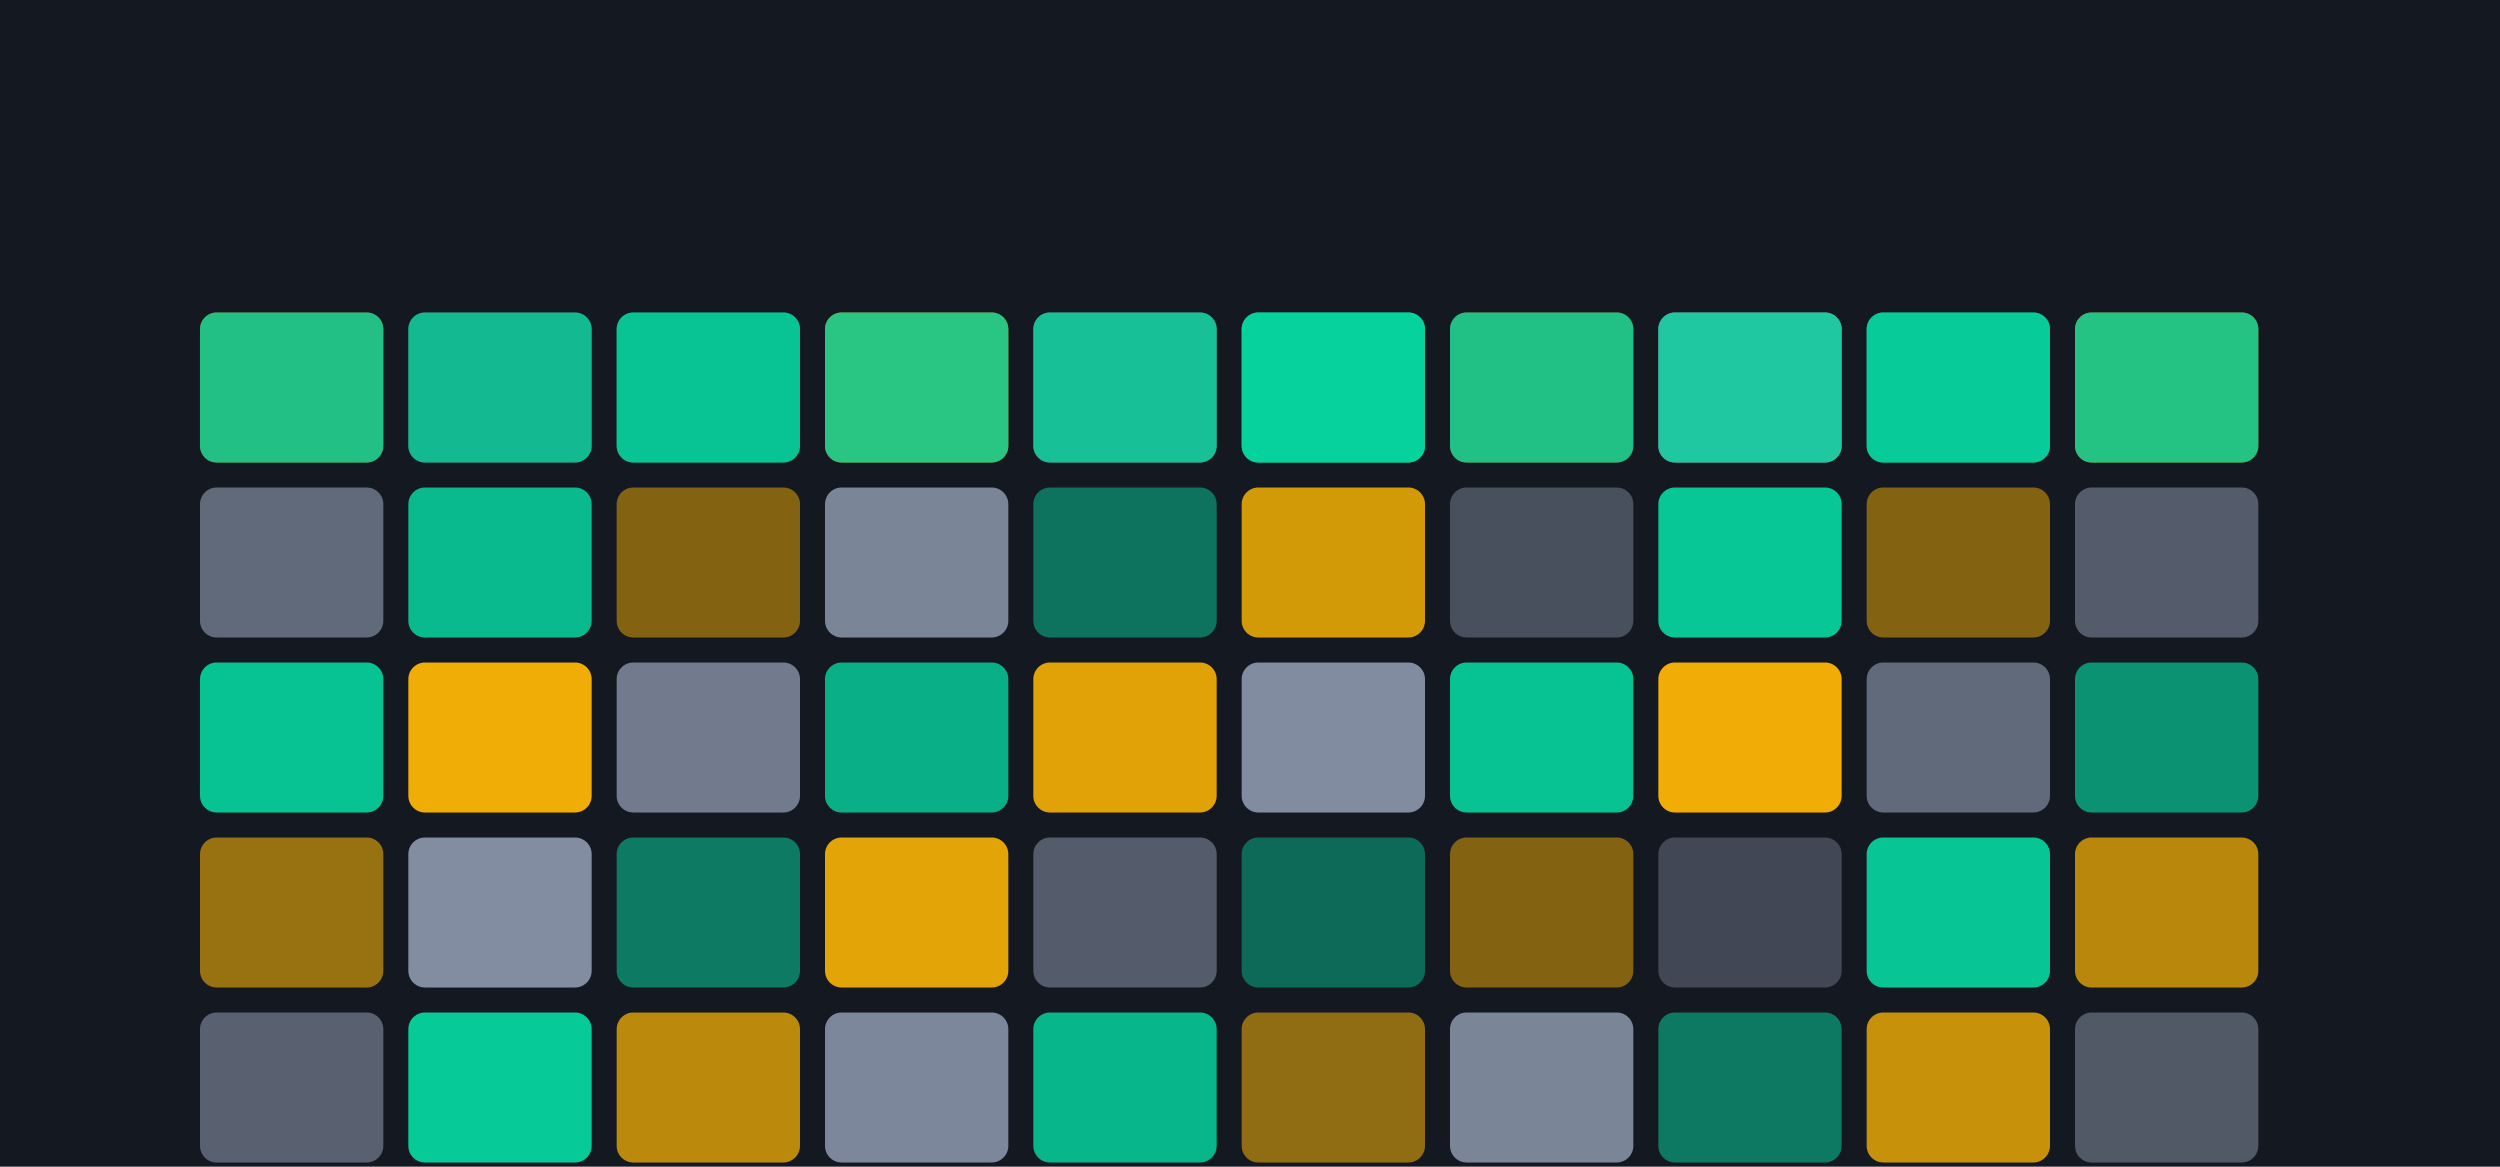
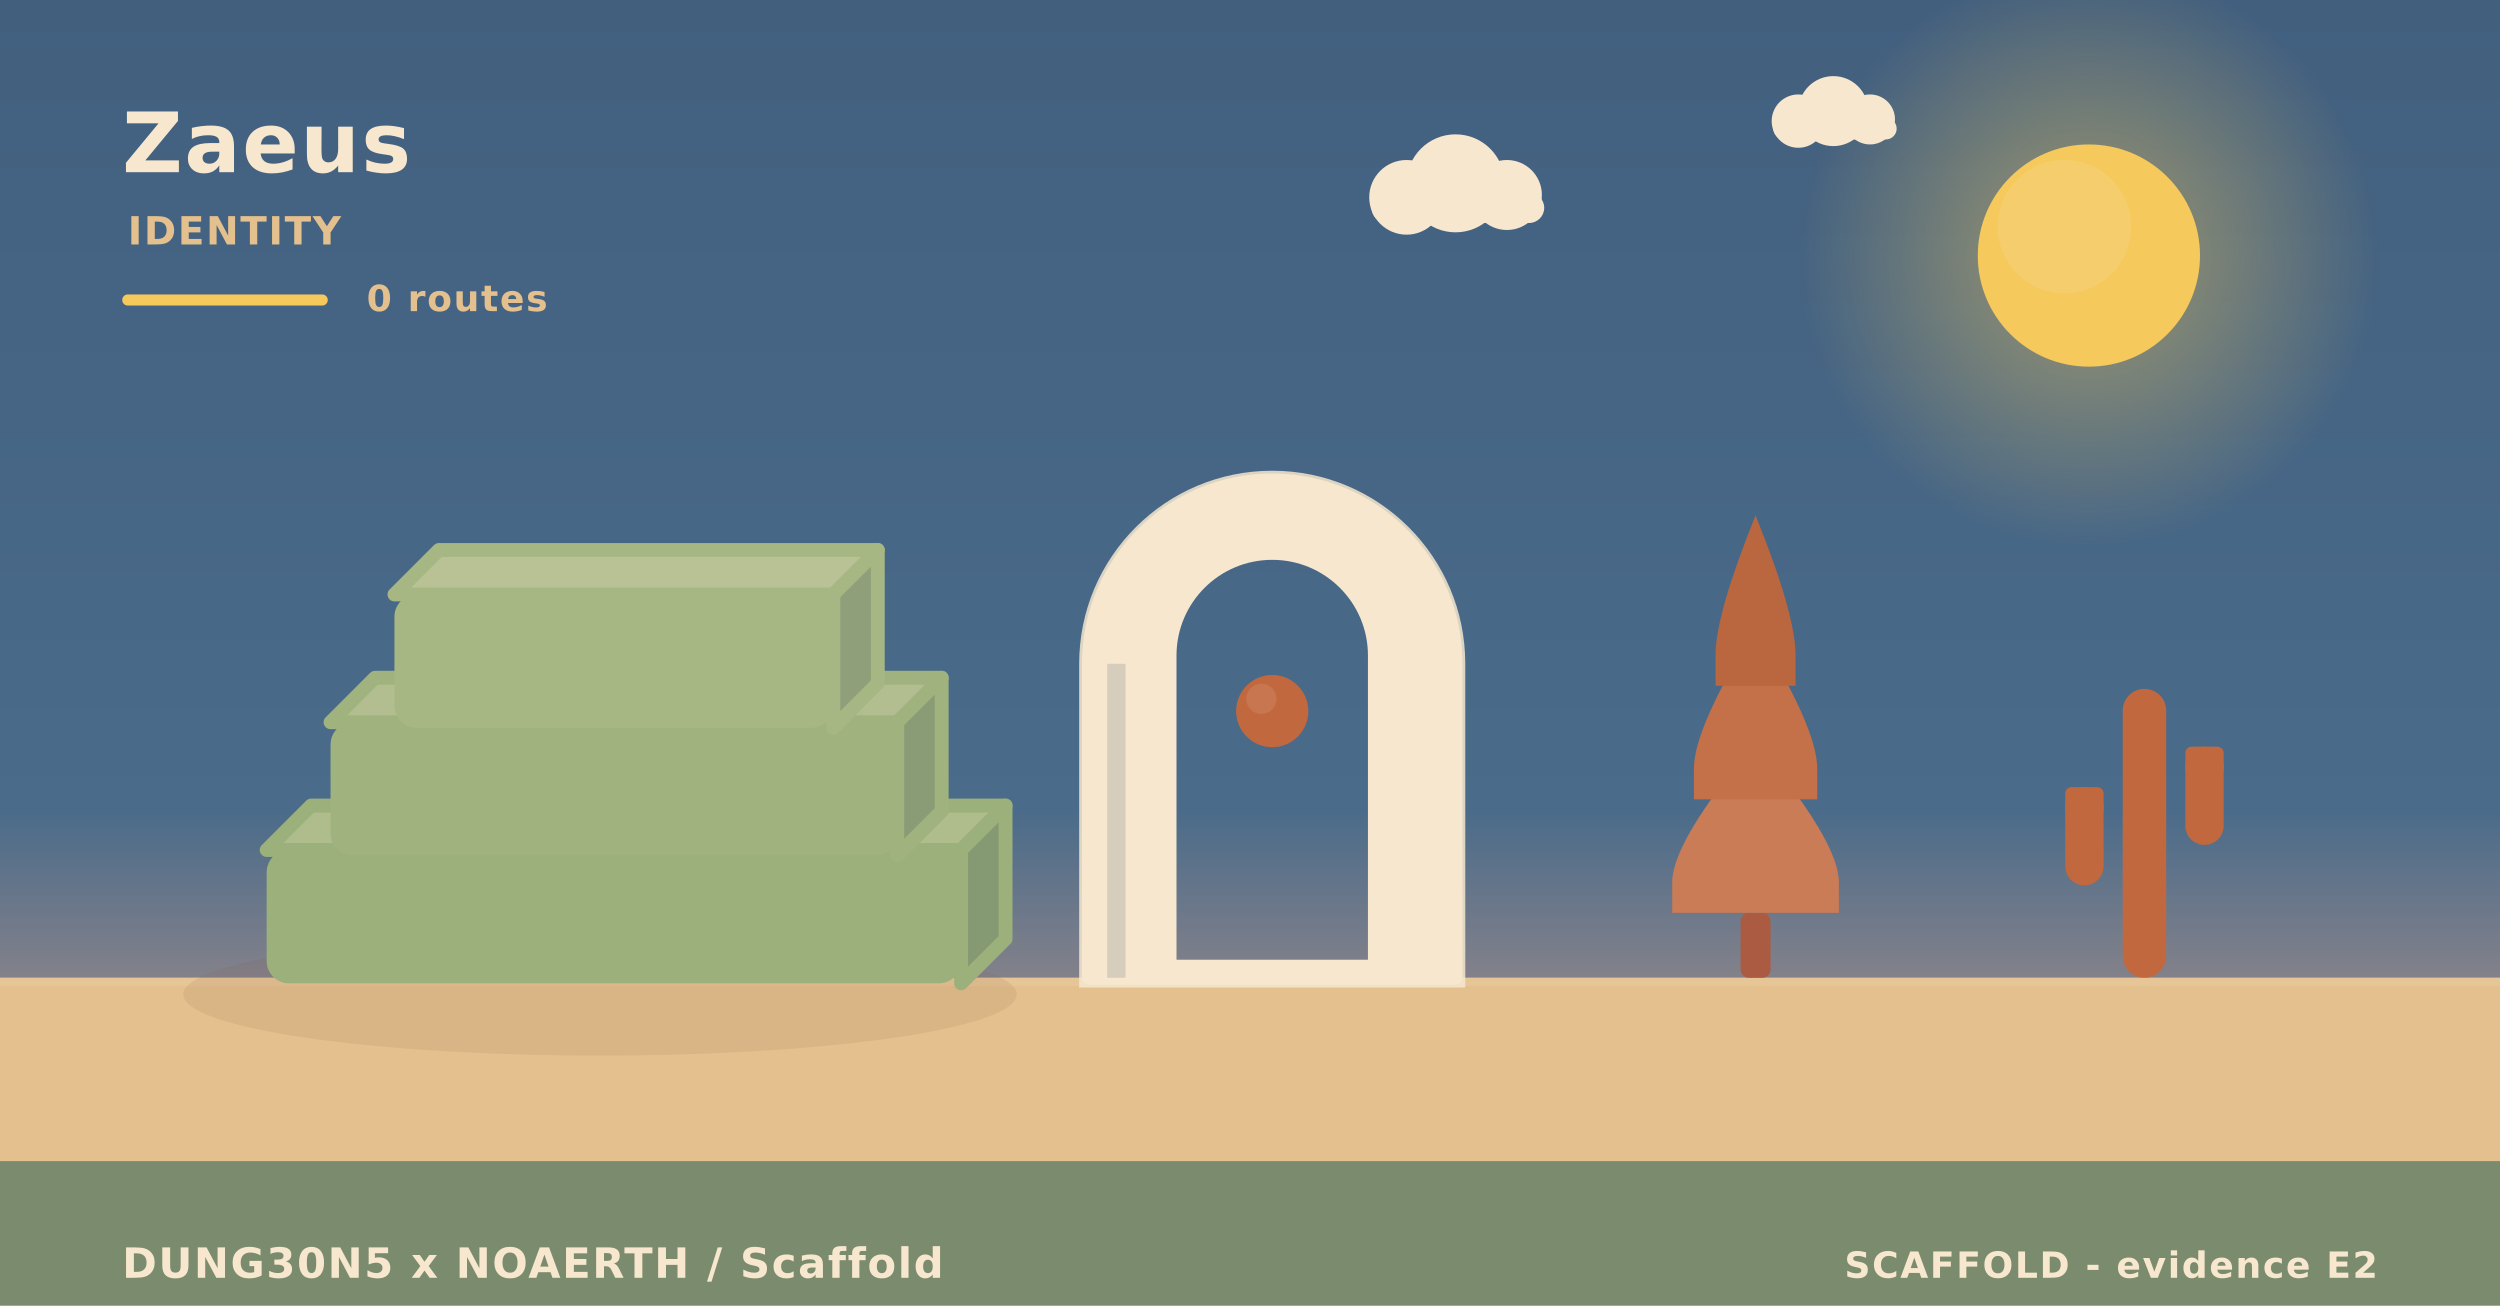
- <svg xmlns="http://www.w3.org/2000/svg" viewBox="0 0 1200 560" width="1200" height="560" role="img" aria-label="Zaeus hero">
-   <rect width="1200" height="560" fill="#141821" />
-   <defs>
-     <linearGradient id="gh" x1="0" y1="0" x2="1" y2="1">
-       <stop offset="0%" stop-color="#ffb703" />
-       <stop offset="100%" stop-color="#8d99ae" />
-     </linearGradient>
-   </defs>
-   <rect x="96.00" y="150.00" width="88.00" height="72.00" rx="8.00" fill="#ffb703" opacity="0.52" />
-   <rect x="196.00" y="150.00" width="88.00" height="72.00" rx="8.00" fill="#8d99ae" opacity="0.36" />
-   <rect x="296.00" y="150.00" width="88.00" height="72.00" rx="8.00" fill="#06d6a0" opacity="0.52" />
-   <rect x="396.00" y="150.00" width="88.00" height="72.00" rx="8.00" fill="#ffb703" opacity="0.66" />
-   <rect x="496.00" y="150.00" width="88.00" height="72.00" rx="8.00" fill="#8d99ae" opacity="0.61" />
-   <rect x="596.00" y="150.00" width="88.00" height="72.00" rx="8.00" fill="#06d6a0" opacity="0.90" />
-   <rect x="696.00" y="150.00" width="88.00" height="72.00" rx="8.00" fill="#ffb703" opacity="0.50" />
-   <rect x="796.00" y="150.00" width="88.00" height="72.00" rx="8.00" fill="#8d99ae" opacity="0.93" />
-   <rect x="896.00" y="150.00" width="88.00" height="72.00" rx="8.00" fill="#06d6a0" opacity="0.73" />
-   <rect x="996.00" y="150.00" width="88.00" height="72.00" rx="8.00" fill="#ffb703" opacity="0.60" />
-   <rect x="96.00" y="234.00" width="88.00" height="72.00" rx="8.00" fill="#8d99ae" opacity="0.63" />
-   <rect x="196.00" y="234.00" width="88.00" height="72.00" rx="8.00" fill="#06d6a0" opacity="0.85" />
-   <rect x="296.00" y="234.00" width="88.00" height="72.00" rx="8.00" fill="#ffb703" opacity="0.47" />
-   <rect x="396.00" y="234.00" width="88.00" height="72.00" rx="8.00" fill="#8d99ae" opacity="0.84" />
-   <rect x="496.00" y="234.00" width="88.00" height="72.00" rx="8.00" fill="#06d6a0" opacity="0.48" />
-   <rect x="596.00" y="234.00" width="88.00" height="72.00" rx="8.00" fill="#ffb703" opacity="0.81" />
-   <rect x="696.00" y="234.00" width="88.00" height="72.00" rx="8.00" fill="#8d99ae" opacity="0.43" />
-   <rect x="796.00" y="234.00" width="88.00" height="72.00" rx="8.00" fill="#06d6a0" opacity="0.92" />
-   <rect x="896.00" y="234.00" width="88.00" height="72.00" rx="8.00" fill="#ffb703" opacity="0.47" />
-   <rect x="996.00" y="234.00" width="88.00" height="72.00" rx="8.00" fill="#8d99ae" opacity="0.53" />
-   <rect x="96.00" y="318.00" width="88.00" height="72.00" rx="8.00" fill="#06d6a0" opacity="0.89" />
-   <rect x="196.00" y="318.00" width="88.00" height="72.00" rx="8.00" fill="#ffb703" opacity="0.93" />
-   <rect x="296.00" y="318.00" width="88.00" height="72.00" rx="8.00" fill="#8d99ae" opacity="0.77" />
-   <rect x="396.00" y="318.00" width="88.00" height="72.00" rx="8.00" fill="#06d6a0" opacity="0.80" />
-   <rect x="496.00" y="318.00" width="88.00" height="72.00" rx="8.00" fill="#ffb703" opacity="0.87" />
-   <rect x="596.00" y="318.00" width="88.00" height="72.00" rx="8.00" fill="#8d99ae" opacity="0.90" />
-   <rect x="696.00" y="318.00" width="88.00" height="72.00" rx="8.00" fill="#06d6a0" opacity="0.89" />
-   <rect x="796.00" y="318.00" width="88.00" height="72.00" rx="8.00" fill="#ffb703" opacity="0.94" />
-   <rect x="896.00" y="318.00" width="88.00" height="72.00" rx="8.00" fill="#8d99ae" opacity="0.63" />
-   <rect x="996.00" y="318.00" width="88.00" height="72.00" rx="8.00" fill="#06d6a0" opacity="0.64" />
-   <rect x="96.00" y="402.00" width="88.00" height="72.00" rx="8.00" fill="#ffb703" opacity="0.56" />
-   <rect x="196.00" y="402.00" width="88.00" height="72.00" rx="8.00" fill="#8d99ae" opacity="0.91" />
-   <rect x="296.00" y="402.00" width="88.00" height="72.00" rx="8.00" fill="#06d6a0" opacity="0.52" />
-   <rect x="396.00" y="402.00" width="88.00" height="72.00" rx="8.00" fill="#ffb703" opacity="0.88" />
-   <rect x="496.00" y="402.00" width="88.00" height="72.00" rx="8.00" fill="#8d99ae" opacity="0.53" />
-   <rect x="596.00" y="402.00" width="88.00" height="72.00" rx="8.00" fill="#06d6a0" opacity="0.43" />
-   <rect x="696.00" y="402.00" width="88.00" height="72.00" rx="8.00" fill="#ffb703" opacity="0.47" />
-   <rect x="796.00" y="402.00" width="88.00" height="72.00" rx="8.00" fill="#8d99ae" opacity="0.37" />
-   <rect x="896.00" y="402.00" width="88.00" height="72.00" rx="8.00" fill="#06d6a0" opacity="0.91" />
-   <rect x="996.00" y="402.00" width="88.00" height="72.00" rx="8.00" fill="#ffb703" opacity="0.70" />
-   <rect x="96.00" y="486.00" width="88.00" height="72.00" rx="8.00" fill="#8d99ae" opacity="0.57" />
-   <rect x="196.00" y="486.00" width="88.00" height="72.00" rx="8.00" fill="#06d6a0" opacity="0.94" />
-   <rect x="296.00" y="486.00" width="88.00" height="72.00" rx="8.00" fill="#ffb703" opacity="0.71" />
-   <rect x="396.00" y="486.00" width="88.00" height="72.00" rx="8.00" fill="#8d99ae" opacity="0.86" />
-   <rect x="496.00" y="486.00" width="88.00" height="72.00" rx="8.00" fill="#06d6a0" opacity="0.83" />
-   <rect x="596.00" y="486.00" width="88.00" height="72.00" rx="8.00" fill="#ffb703" opacity="0.53" />
-   <rect x="696.00" y="486.00" width="88.00" height="72.00" rx="8.00" fill="#8d99ae" opacity="0.84" />
-   <rect x="796.00" y="486.00" width="88.00" height="72.00" rx="8.00" fill="#06d6a0" opacity="0.51" />
-   <rect x="896.00" y="486.00" width="88.00" height="72.00" rx="8.00" fill="#ffb703" opacity="0.76" />
-   <rect x="996.00" y="486.00" width="88.00" height="72.00" rx="8.00" fill="#8d99ae" opacity="0.50" />
+ <svg xmlns="http://www.w3.org/2000/svg" width="900" height="470" viewBox="0 0 900 470" role="img" aria-label="Zaeus - identity">
+   <linearGradient id="skyh" x1="0" y1="0" x2="0" y2="1">
+     <stop offset="0" stop-color="#425f7e" />
+     <stop offset="0.62" stop-color="#4a6b8a" />
+     <stop offset="1" stop-color="#f3ad8a" />
+   </linearGradient>
+   <rect width="900" height="470" fill="url(#skyh)" />
+   <radialGradient id="sunh">
+     <stop offset="0.35" stop-color="#f5c95c" stop-opacity="0.34" />
+     <stop offset="1" stop-color="#f5c95c" stop-opacity="0" />
+   </radialGradient>
+   <circle cx="752" cy="92" r="104" fill="url(#sunh)" />
+   <circle cx="752" cy="92" r="40" fill="#f5c95c" />
+   <circle cx="743.2" cy="81.6" r="24" fill="#f5d27e" opacity="0.5" />
  <g>
-     <rect x="96.00" y="150.00" width="88.00" height="72.00" rx="8.00" fill="#06d6a0" opacity="0.80" />
-     <animate attributeName="opacity" values="0.25;1.0;0.25" dur="9.933s" begin="5.82s" repeatCount="indefinite" />
+     <circle cx="524" cy="66" r="17.64" fill="#f6e7ce" />
+     <circle cx="506.36" cy="71.04" r="13.44" fill="#f6e7ce" />
+     <circle cx="542.48" cy="70.2" r="12.6" fill="#f6e7ce" />
+     <rect x="493.76" y="69.36" width="62.16" height="10.92" rx="5.46" fill="#f6e7ce" />
+     <animateTransform attributeName="transform" type="translate" values="0 0;24 0;0 0" dur="36s" begin="0s" repeatCount="indefinite" />
  </g>
  <g>
-     <rect x="196.00" y="150.00" width="88.00" height="72.00" rx="8.00" fill="#06d6a0" opacity="0.80" />
-     <animate attributeName="opacity" values="0.25;1.0;0.25" dur="9.933s" begin="6.14s" repeatCount="indefinite" />
+     <circle cx="660" cy="40" r="12.6" fill="#f6e7ce" />
+     <circle cx="647.4" cy="43.6" r="9.6" fill="#f6e7ce" />
+     <circle cx="673.2" cy="43" r="9" fill="#f6e7ce" />
+     <rect x="638.4" y="42.4" width="44.4" height="7.8" rx="3.9" fill="#f6e7ce" />
+     <animateTransform attributeName="transform" type="translate" values="0 0;-18 0;0 0" dur="46s" begin="3s" repeatCount="indefinite" />
+   </g>
+   <rect x="0" y="352" width="900" height="118" fill="#e3c08d" />
+   <rect x="0" y="352" width="900" height="3" fill="#e6c596" />
+   <text x="44" y="62" font-family="Verdana,DejaVu Sans,sans-serif" font-size="30" font-weight="700" letter-spacing="0.6" fill="#f6e7ce" text-anchor="start">Zaeus</text>
+   <text x="46" y="88" font-family="Verdana,DejaVu Sans,sans-serif" font-size="14" font-weight="700" letter-spacing="0.6" fill="#e3c08d" text-anchor="start">IDENTITY</text>
+   <rect x="44" y="106" width="74" height="4" rx="2" fill="#f5c95c" />
+   <text x="132" y="112" font-family="Verdana,DejaVu Sans,sans-serif" font-size="13" font-weight="700" letter-spacing="0.6" fill="#e3c08d" text-anchor="start">0 routes</text>
+   <ellipse cx="216" cy="358" rx="150" ry="22" fill="rgba(138,90,68,0.11)" />
+   <g>
+     <path d="M96,306 L346,306 L362,290 L112,290 Z" fill="#afbc8c" stroke="#9bb07a" stroke-width="5" stroke-linejoin="round" />
+     <path d="M346,306 L362,290 L362,338 L346,354 Z" fill="#859972" stroke="#9bb07a" stroke-width="5" stroke-linejoin="round" />
+     <rect x="96" y="306" width="250" height="48" rx="8" fill="#9bb07a" />
+     <animateTransform attributeName="transform" type="translate" values="0 10;0 0" dur="0.9s" begin="0s" fill="freeze" />
  </g>
  <g>
-     <rect x="296.00" y="150.00" width="88.00" height="72.00" rx="8.00" fill="#06d6a0" opacity="0.80" />
-     <animate attributeName="opacity" values="0.25;1.0;0.25" dur="9.933s" begin="6.46s" repeatCount="indefinite" />
+     <path d="M119,260 L323,260 L339,244 L135,244 Z" fill="#b3be90" stroke="#a0b37f" stroke-width="5" stroke-linejoin="round" />
+     <path d="M323,260 L339,244 L339,292 L323,308 Z" fill="#899c76" stroke="#a0b37f" stroke-width="5" stroke-linejoin="round" />
+     <rect x="119" y="260" width="204" height="48" rx="8" fill="#a0b37f" />
+     <animateTransform attributeName="transform" type="translate" values="0 10;0 0" dur="0.9s" begin="0.28s" fill="freeze" />
  </g>
  <g>
-     <rect x="396.00" y="150.00" width="88.00" height="72.00" rx="8.00" fill="#06d6a0" opacity="0.80" />
-     <animate attributeName="opacity" values="0.25;1.0;0.25" dur="9.933s" begin="6.78s" repeatCount="indefinite" />
+     <path d="M142,214 L300,214 L316,198 L158,198 Z" fill="#b8c294" stroke="#a6b784" stroke-width="5" stroke-linejoin="round" />
+     <path d="M300,214 L316,198 L316,246 L300,262 Z" fill="#8e9f7a" stroke="#a6b784" stroke-width="5" stroke-linejoin="round" />
+     <rect x="142" y="214" width="158" height="48" rx="8" fill="#a6b784" />
+     <animateTransform attributeName="transform" type="translate" values="0 10;0 0" dur="0.9s" begin="0.56s" fill="freeze" />
  </g>
+   <path d="M392,352 L392,238.96 A66,66 0 0 1 524,238.96 L524,352 Z M421.04,348 L421.04,236 A36.96,36.96 0 0 1 494.96,236 L494.96,348 Z" fill="#f6e7ce" fill-rule="evenodd" stroke="#f6e7ce" stroke-width="5" stroke-linejoin="round" />
+   <path d="M392,352 L392,238.96 A66,66 0 0 1 524,238.96 L524,352 Z" fill="none" stroke="#f6e7ce" stroke-width="7" stroke-linecap="round" opacity="0.85" />
+   <rect x="398.6" y="238.96" width="6.6" height="113.04" fill="#d7cdbc" />
  <g>
-     <rect x="496.00" y="150.00" width="88.00" height="72.00" rx="8.00" fill="#06d6a0" opacity="0.80" />
-     <animate attributeName="opacity" values="0.25;1.0;0.25" dur="9.933s" begin="7.1s" repeatCount="indefinite" />
+     <circle cx="458" cy="256" r="13" fill="#c1683f" />
+     <circle cx="454.1" cy="251.58" r="5.46" fill="#cc815c" opacity="0.55" />
+     <animate attributeName="opacity" values="0.78;1;0.78" dur="5.2s" begin="0s" repeatCount="indefinite" />
  </g>
-   <g>
-     <rect x="596.00" y="150.00" width="88.00" height="72.00" rx="8.00" fill="#06d6a0" opacity="0.80" />
-     <animate attributeName="opacity" values="0.25;1.0;0.25" dur="9.933s" begin="7.42s" repeatCount="indefinite" />
-   </g>
-   <g>
-     <rect x="696.00" y="150.00" width="88.00" height="72.00" rx="8.00" fill="#06d6a0" opacity="0.80" />
-     <animate attributeName="opacity" values="0.25;1.0;0.25" dur="9.933s" begin="7.74s" repeatCount="indefinite" />
-   </g>
-   <g>
-     <rect x="796.00" y="150.00" width="88.00" height="72.00" rx="8.00" fill="#06d6a0" opacity="0.80" />
-     <animate attributeName="opacity" values="0.25;1.0;0.25" dur="9.933s" begin="8.06s" repeatCount="indefinite" />
-   </g>
-   <g>
-     <rect x="896.00" y="150.00" width="88.00" height="72.00" rx="8.00" fill="#06d6a0" opacity="0.80" />
-     <animate attributeName="opacity" values="0.25;1.0;0.25" dur="9.933s" begin="8.38s" repeatCount="indefinite" />
-   </g>
-   <g>
-     <rect x="996.00" y="150.00" width="88.00" height="72.00" rx="8.00" fill="#06d6a0" opacity="0.80" />
-     <animate attributeName="opacity" values="0.25;1.0;0.25" dur="9.933s" begin="8.7s" repeatCount="indefinite" />
-   </g>
+   <rect x="626.6" y="328.64" width="10.8" height="23.36" rx="3" fill="#ac5b43" />
+   <path d="M632,267.32 Q602,302.89 602,317.6 Q602,328.64 602,328.64 L662,328.64 Q662,328.64 662,317.6 Q662,302.89 632,267.32 Z" fill="#c97c56" />
+   <path d="M632,226.44 Q609.8,262.01 609.8,276.72 Q609.8,287.76 609.8,287.76 L654.2,287.76 Q654.2,287.76 654.2,276.72 Q654.2,262.01 632,226.44 Z" fill="#c47048" />
+   <path d="M632,185.56 Q617.6,221.13 617.6,235.84 Q617.6,246.88 617.6,246.88 L646.4,246.88 Q646.4,246.88 646.4,235.84 Q646.4,221.13 632,185.56 Z" fill="#ba663f" />
+   <rect x="764.18" y="248" width="15.64" height="104" rx="7.82" fill="#c1683f" />
+   <rect x="743.48" y="283.36" width="13.8" height="35.36" rx="6.9" fill="#c1683f" />
+   <rect x="743.48" y="283.36" width="13.8" height="10.4" rx="2.3" fill="#c1683f" />
+   <rect x="786.72" y="268.8" width="13.8" height="35.36" rx="6.9" fill="#c1683f" />
+   <rect x="786.72" y="268.8" width="13.8" height="10.4" rx="2.3" fill="#c1683f" />
+   <rect x="0" y="418" width="900" height="52" rx="0" fill="#75886c" opacity="0.94" />
+   <text x="44" y="460" font-family="Verdana,DejaVu Sans,sans-serif" font-size="15" font-weight="700" letter-spacing="0.6" fill="#f6e7ce" text-anchor="start">DUNG30N5 x NOAERTH  /  Scaffold</text>
+   <text x="856" y="460" font-family="Verdana,DejaVu Sans,sans-serif" font-size="13" font-weight="700" letter-spacing="0.6" fill="#f6e7ce" text-anchor="end">SCAFFOLD  -  evidence E2</text>
</svg>
